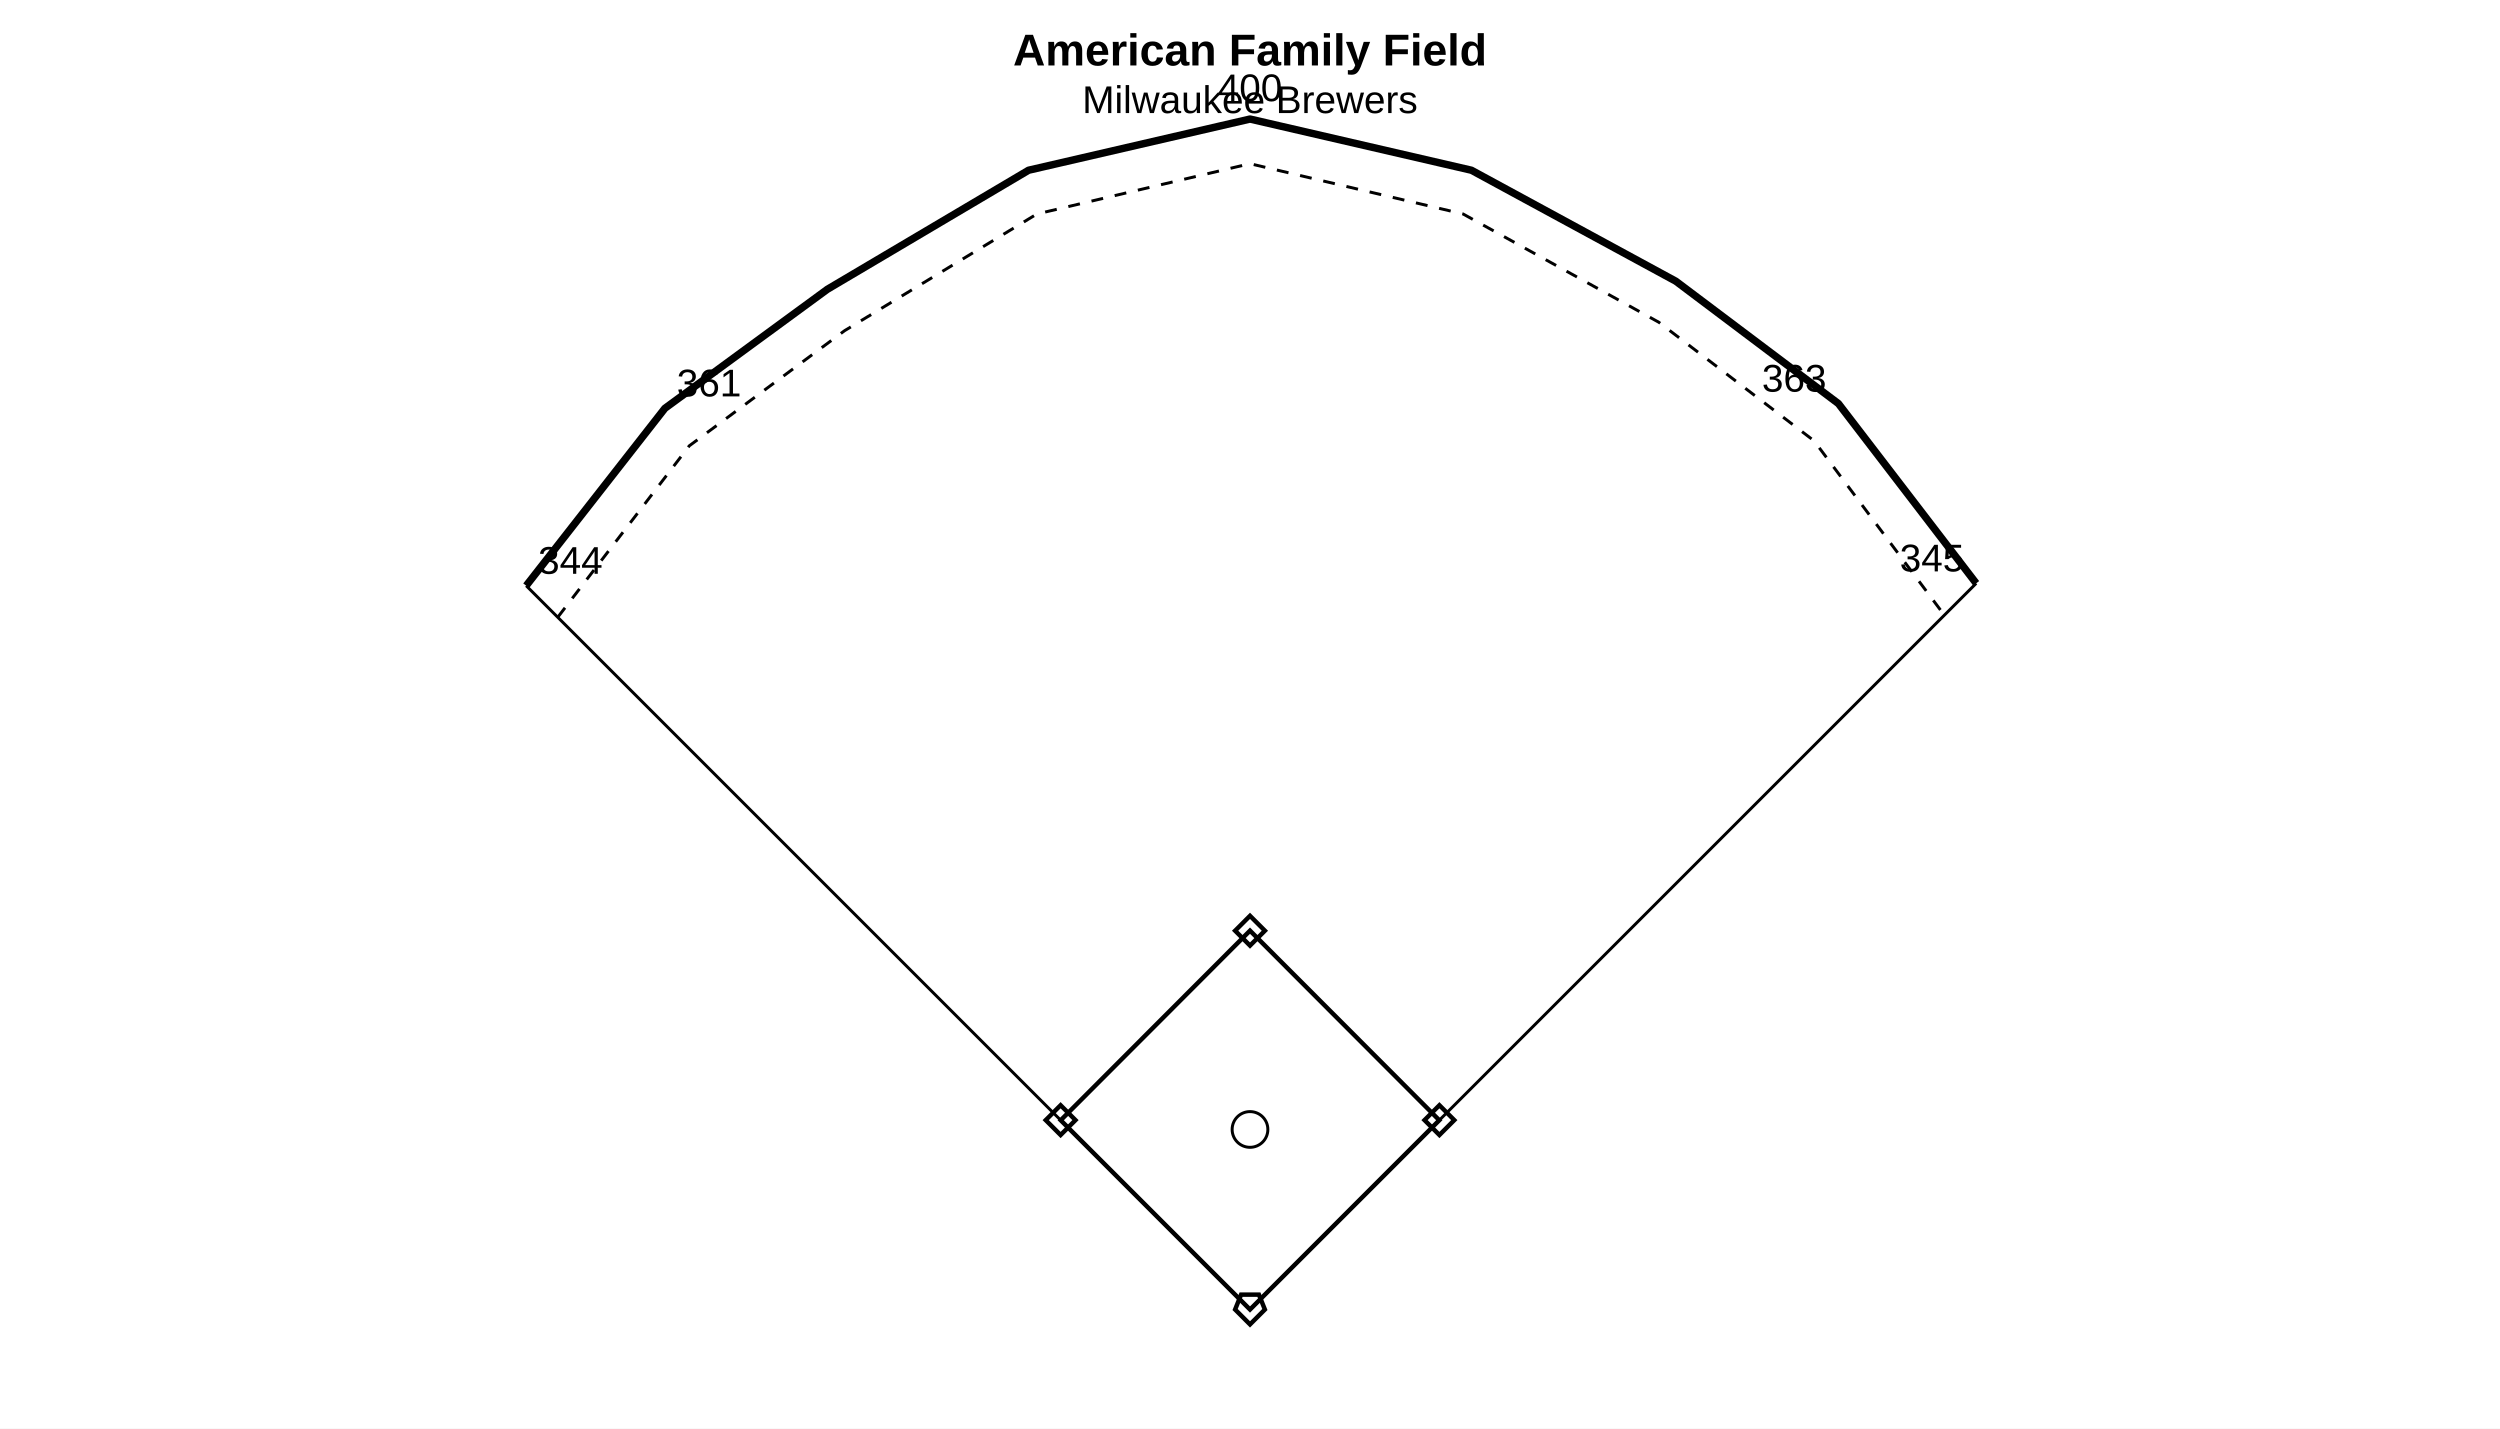
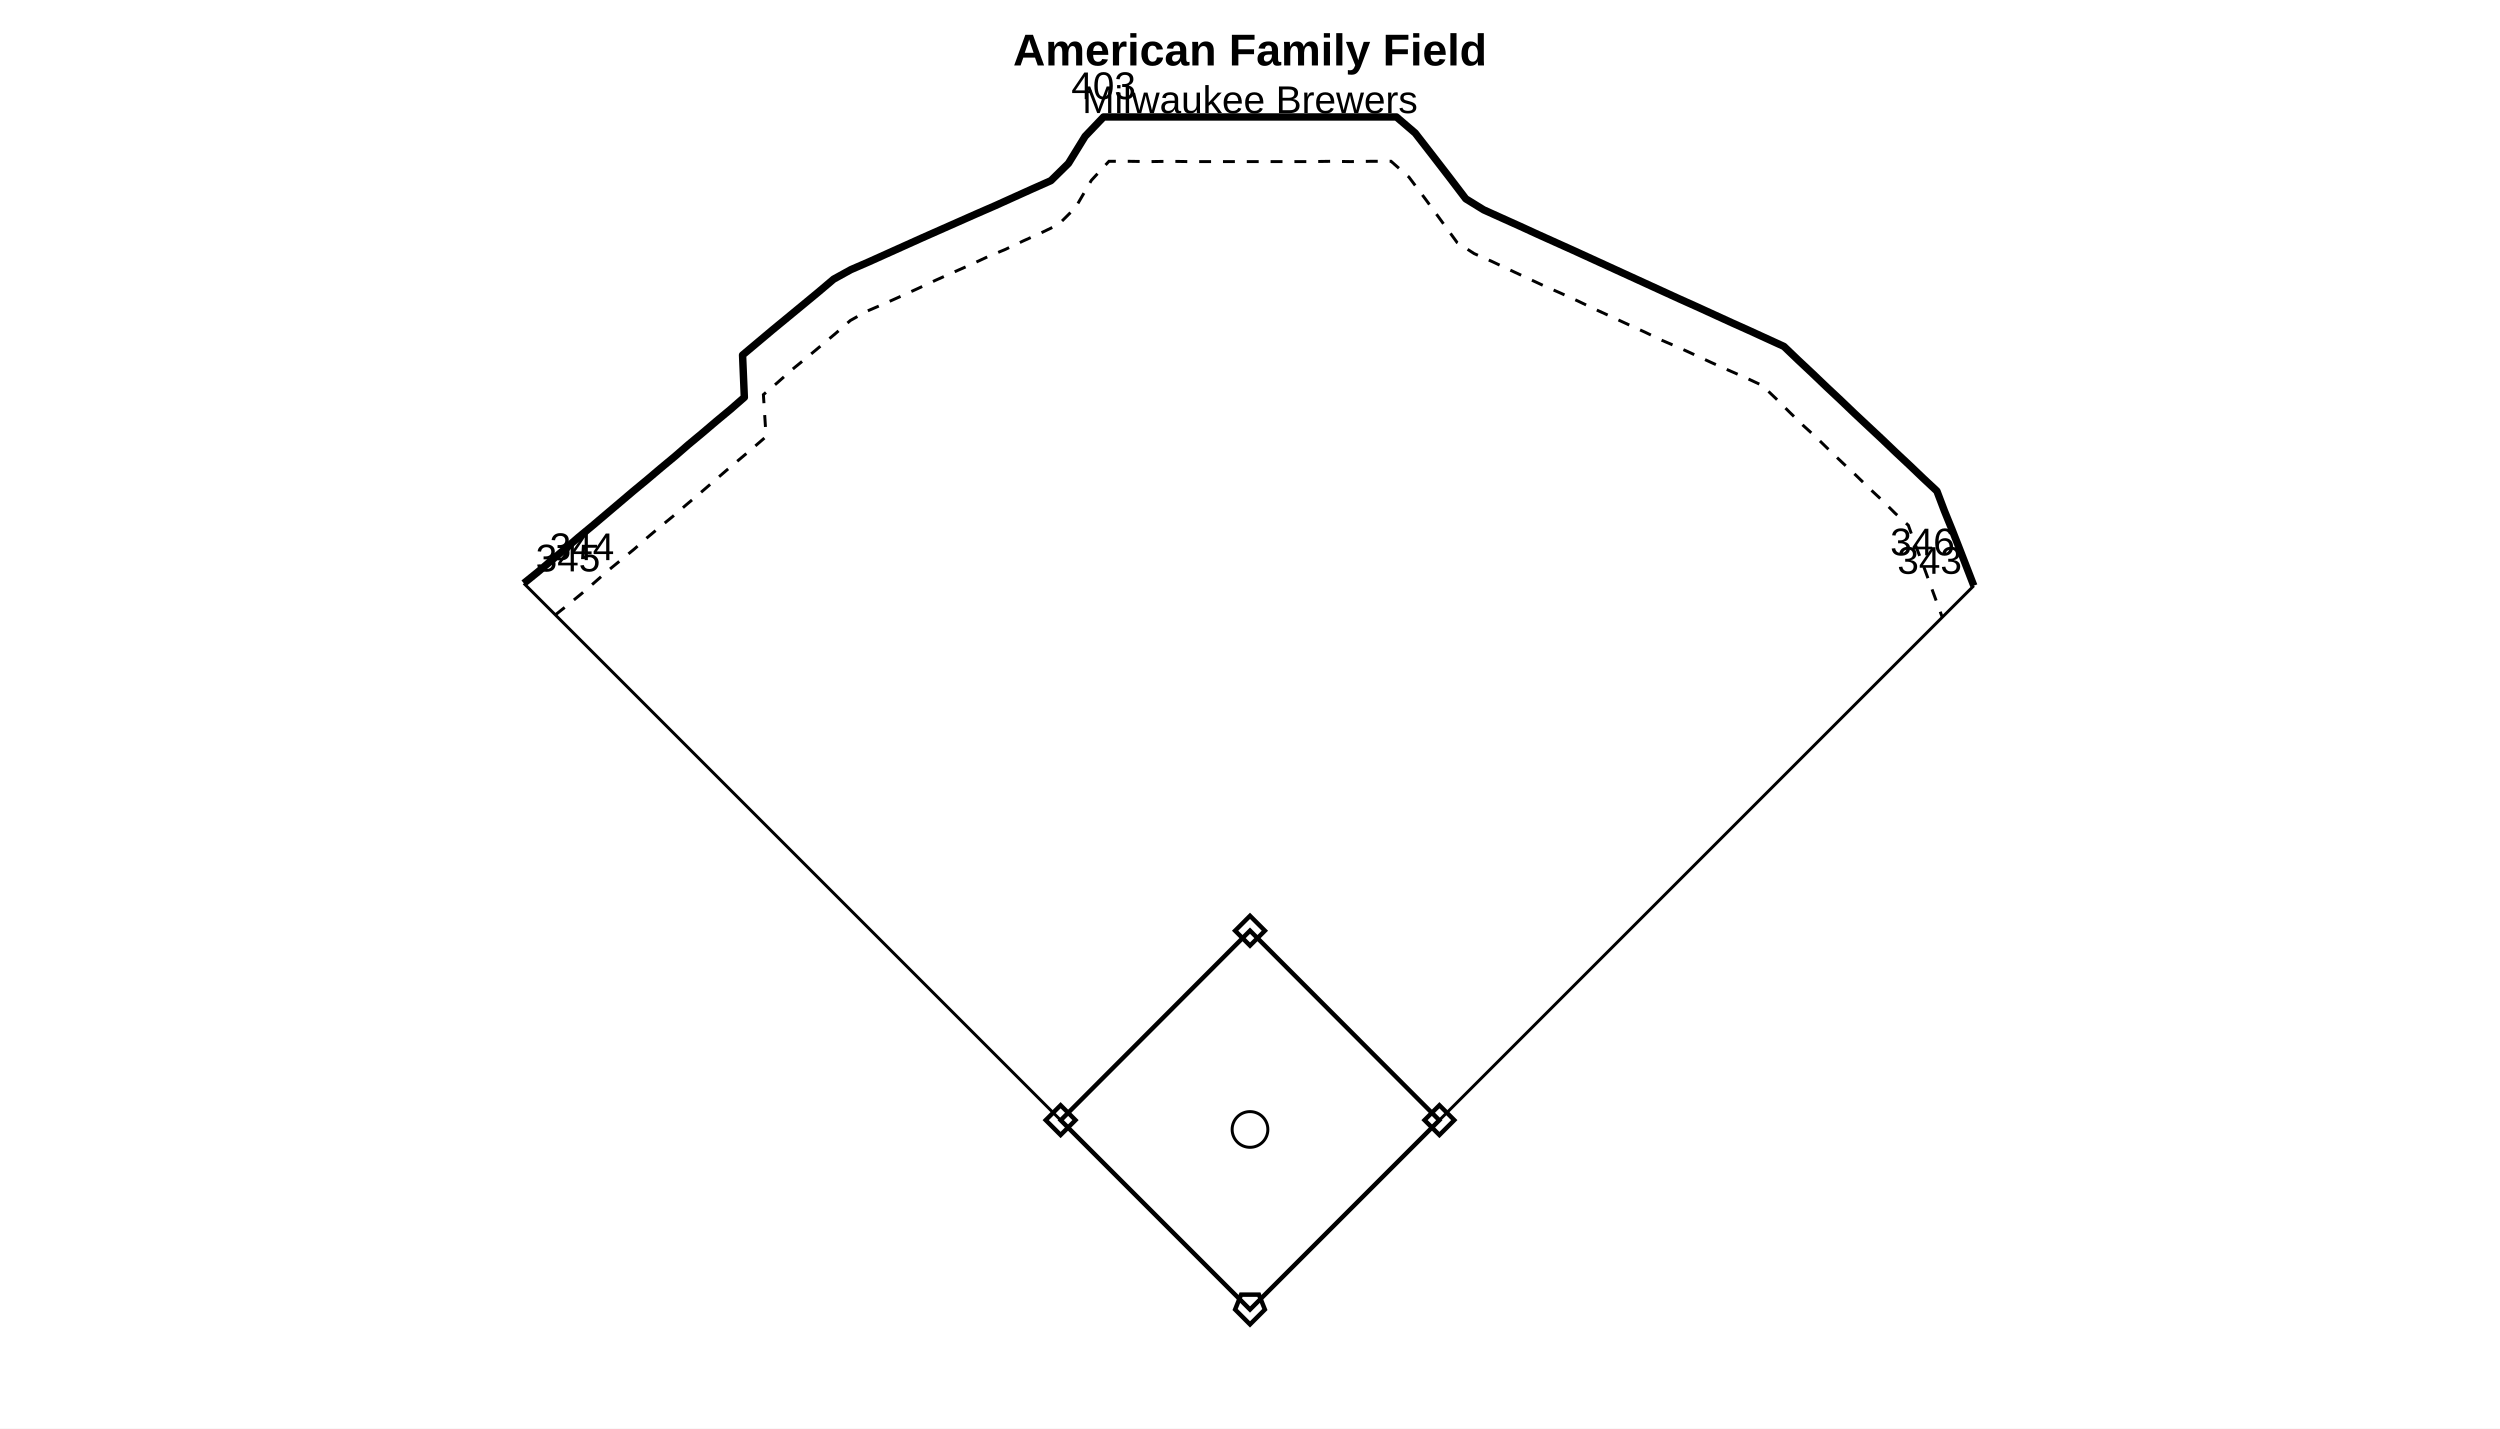
<svg xmlns="http://www.w3.org/2000/svg" width="840" height="480" viewBox="0 0 840 480">
  <rect x="0" y="0" width="840" height="480" fill="white" />
-   <line x1="420.0" y1="440.0" x2="176.8" y2="196.8" stroke="black" stroke-width="1" />
-   <line x1="420.0" y1="440.0" x2="664.0" y2="196.0" stroke="black" stroke-width="1" />
-   <polyline points="187.4,207.4 231.6,149.8 283.8,111.1 348.4,71.9 420.0,55.0 491.6,71.9 557.4,108.3 609.5,148.1 653.3,206.7" fill="none" stroke="black" stroke-width="1" stroke-dasharray="4 4" />
-   <polyline points="176.8,196.8 223.4,137.2 278.0,97.2 345.6,57.2 420.0,40.0 494.4,57.2 563.1,94.5 617.7,135.6 664.0,196.0" fill="none" stroke="black" stroke-width="2.5" stroke-linejoin="round" />
+   <line x1="420.0" y1="440.0" x2="176.0" y2="196.0" stroke="black" stroke-width="1" />
+   <line x1="420.0" y1="440.0" x2="663.2" y2="196.8" stroke="black" stroke-width="1" />
+   <polyline points="186.6,206.6 191.1,203.0 195.6,199.3 200.0,195.5 204.2,191.8 208.6,188.2 213.1,184.5 217.4,180.7 221.8,177.0 226.2,173.4 230.6,169.6 235.1,165.8 239.5,162.0 243.9,158.2 248.4,154.4 252.9,150.6 257.4,146.7 256.5,132.6 261.3,128.5 266.0,124.3 270.9,120.3 275.8,116.2 280.8,112.0 285.7,107.7 291.2,104.6 297.0,102.1 302.8,99.5 308.5,96.9 314.3,94.2 320.1,91.6 326.0,89.0 331.8,86.3 337.8,83.8 343.7,81.0 349.7,78.3 355.7,75.4 361.4,69.7 366.7,60.6 372.6,54.2 379.5,54.2 386.2,54.3 393.0,54.2 399.8,54.3 406.5,54.3 413.3,54.3 420.0,54.3 426.7,54.3 433.5,54.3 440.2,54.3 447.0,54.2 453.8,54.3 460.5,54.2 467.4,54.2 473.4,59.5 479.1,67.1 484.5,74.5 489.6,81.5 495.3,85.2 501.4,87.9 507.1,90.6 512.9,93.3 518.7,96.0 524.4,98.5 530.1,101.1 535.7,103.8 541.4,106.4 547.0,109.0 552.7,111.6 558.3,114.3 563.9,116.7 569.6,119.3 575.2,121.9 580.8,124.4 586.5,126.9 592.1,129.5 596.7,133.9 601.2,138.4 605.7,142.8 610.2,146.9 614.7,151.3 619.2,155.6 623.6,159.7 628.0,164.0 632.4,168.1 636.7,172.4 641.2,176.5 643.5,182.9 645.9,189.1 648.2,195.4 650.4,201.4 652.6,207.4" fill="none" stroke="black" stroke-width="1" stroke-dasharray="4 4" />
+   <polyline points="176.0,196.0 180.7,192.2 185.3,188.3 189.9,184.4 194.4,180.5 199.0,176.7 203.6,172.8 208.2,168.9 212.8,165.0 217.4,161.2 222.0,157.3 226.7,153.4 231.3,149.4 236.0,145.5 240.7,141.5 245.4,137.6 250.1,133.5 249.5,119.3 254.5,115.1 259.5,110.9 264.6,106.7 269.7,102.5 274.9,98.2 280.1,93.8 285.9,90.6 291.9,88.0 297.9,85.3 303.9,82.6 309.9,79.9 316.0,77.2 322.1,74.5 328.2,71.8 334.4,69.1 340.6,66.3 346.8,63.5 353.1,60.7 359.0,54.9 364.6,45.8 370.8,39.3 377.9,39.3 384.9,39.3 392.0,39.3 399.0,39.3 406.0,39.3 413.0,39.3 420.0,39.3 427.0,39.3 434.0,39.3 441.0,39.3 448.0,39.3 455.1,39.3 462.1,39.3 469.2,39.3 475.5,44.7 481.4,52.3 487.1,59.7 492.5,66.8 498.5,70.5 504.7,73.3 510.7,76.0 516.8,78.8 522.8,81.5 528.8,84.2 534.7,86.9 540.6,89.6 546.5,92.3 552.4,95.0 558.3,97.7 564.2,100.4 570.0,103.0 575.9,105.7 581.8,108.4 587.6,111.0 593.5,113.7 599.4,116.4 604.2,121.0 609.0,125.5 613.7,130.0 618.4,134.4 623.1,138.9 627.8,143.3 632.4,147.6 637.0,152.0 641.6,156.3 646.2,160.7 650.8,165.0 653.3,171.6 655.9,178.0 658.4,184.4 660.8,190.6 663.2,196.8" fill="none" stroke="black" stroke-width="2.5" stroke-linejoin="round" />
  <polyline points="352.8,507.2 354.5,508.8 356.2,510.4 357.9,511.9 359.7,513.4 361.6,514.9 363.4,516.3 365.3,517.7 367.2,519.0 369.2,520.3 371.2,521.5 373.2,522.7 375.2,523.8 377.3,524.9 379.4,525.9 381.5,526.8 383.6,527.8 385.8,528.6 388.0,529.4 390.2,530.2 392.4,530.9 394.7,531.6 396.9,532.2 399.2,532.7 401.5,533.2 403.8,533.6 406.1,534.0 408.4,534.3 410.7,534.5 413.0,534.7 415.3,534.9 417.7,535.0 420.0,535.0 422.3,535.0 424.7,534.9 427.0,534.7 429.3,534.5 431.6,534.3 433.9,534.0 436.2,533.6 438.5,533.2 440.8,532.7 443.1,532.2 445.3,531.6 447.6,530.9 449.8,530.2 452.0,529.4 454.2,528.6 456.4,527.8 458.5,526.8 460.6,525.9 462.7,524.9 464.8,523.8 466.8,522.7 468.8,521.5 470.8,520.3 472.8,519.0 474.7,517.7 476.6,516.3 478.4,514.9 480.3,513.4 482.1,511.9 483.8,510.4 485.5,508.8 487.2,507.2" fill="none" stroke="black" stroke-width="1" />
  <polygon points="483.6,376.4 420.0,312.7 356.4,376.4 420.0,440.0" fill="none" stroke="black" stroke-width="1.5" />
  <polygon points="483.64,371.36 488.64,376.36 483.64,381.36 478.64,376.36" fill="none" stroke="black" stroke-width="1.5" />
  <polygon points="420,307.72 425,312.72 420,317.72 415,312.72" fill="none" stroke="black" stroke-width="1.5" />
  <polygon points="356.36,371.36 361.36,376.36 356.36,381.36 351.36,376.36" fill="none" stroke="black" stroke-width="1.5" />
  <polygon points="420,445 415,440 417,435 423,435 425,440" fill="none" stroke="black" stroke-width="1.5" />
  <circle cx="420.0" cy="379.5" r="6" fill="none" stroke="black" stroke-width="1" />
-   <text x="180.8" y="192.8" font-family="Arial,Helvetica,sans-serif" font-size="13" text-anchor="start" fill="black">344</text>
-   <text x="227.4" y="133.2" font-family="Arial,Helvetica,sans-serif" font-size="13" text-anchor="start" fill="black">361</text>
-   <text x="420.0" y="34.0" font-family="Arial,Helvetica,sans-serif" font-size="13" text-anchor="middle" fill="black">400</text>
-   <text x="613.7" y="131.6" font-family="Arial,Helvetica,sans-serif" font-size="13" text-anchor="end" fill="black">363</text>
-   <text x="660.0" y="192.0" font-family="Arial,Helvetica,sans-serif" font-size="13" text-anchor="end" fill="black">345</text>
+   <text x="180.0" y="192.0" font-family="Arial,Helvetica,sans-serif" font-size="13" text-anchor="start" fill="black">345</text>
+   <text x="184.7" y="188.2" font-family="Arial,Helvetica,sans-serif" font-size="13" text-anchor="start" fill="black">344</text>
+   <text x="370.8" y="33.3" font-family="Arial,Helvetica,sans-serif" font-size="13" text-anchor="middle" fill="black">403</text>
+   <text x="656.8" y="186.6" font-family="Arial,Helvetica,sans-serif" font-size="13" text-anchor="end" fill="black">346</text>
+   <text x="659.2" y="192.8" font-family="Arial,Helvetica,sans-serif" font-size="13" text-anchor="end" fill="black">343</text>
  <text x="420.0" y="22" font-family="Arial,Helvetica,sans-serif" font-size="15" font-weight="bold" text-anchor="middle" fill="black">American Family Field</text>
  <text x="420.0" y="38" font-family="Arial,Helvetica,sans-serif" font-size="13" text-anchor="middle" fill="black">Milwaukee Brewers</text>
</svg>
